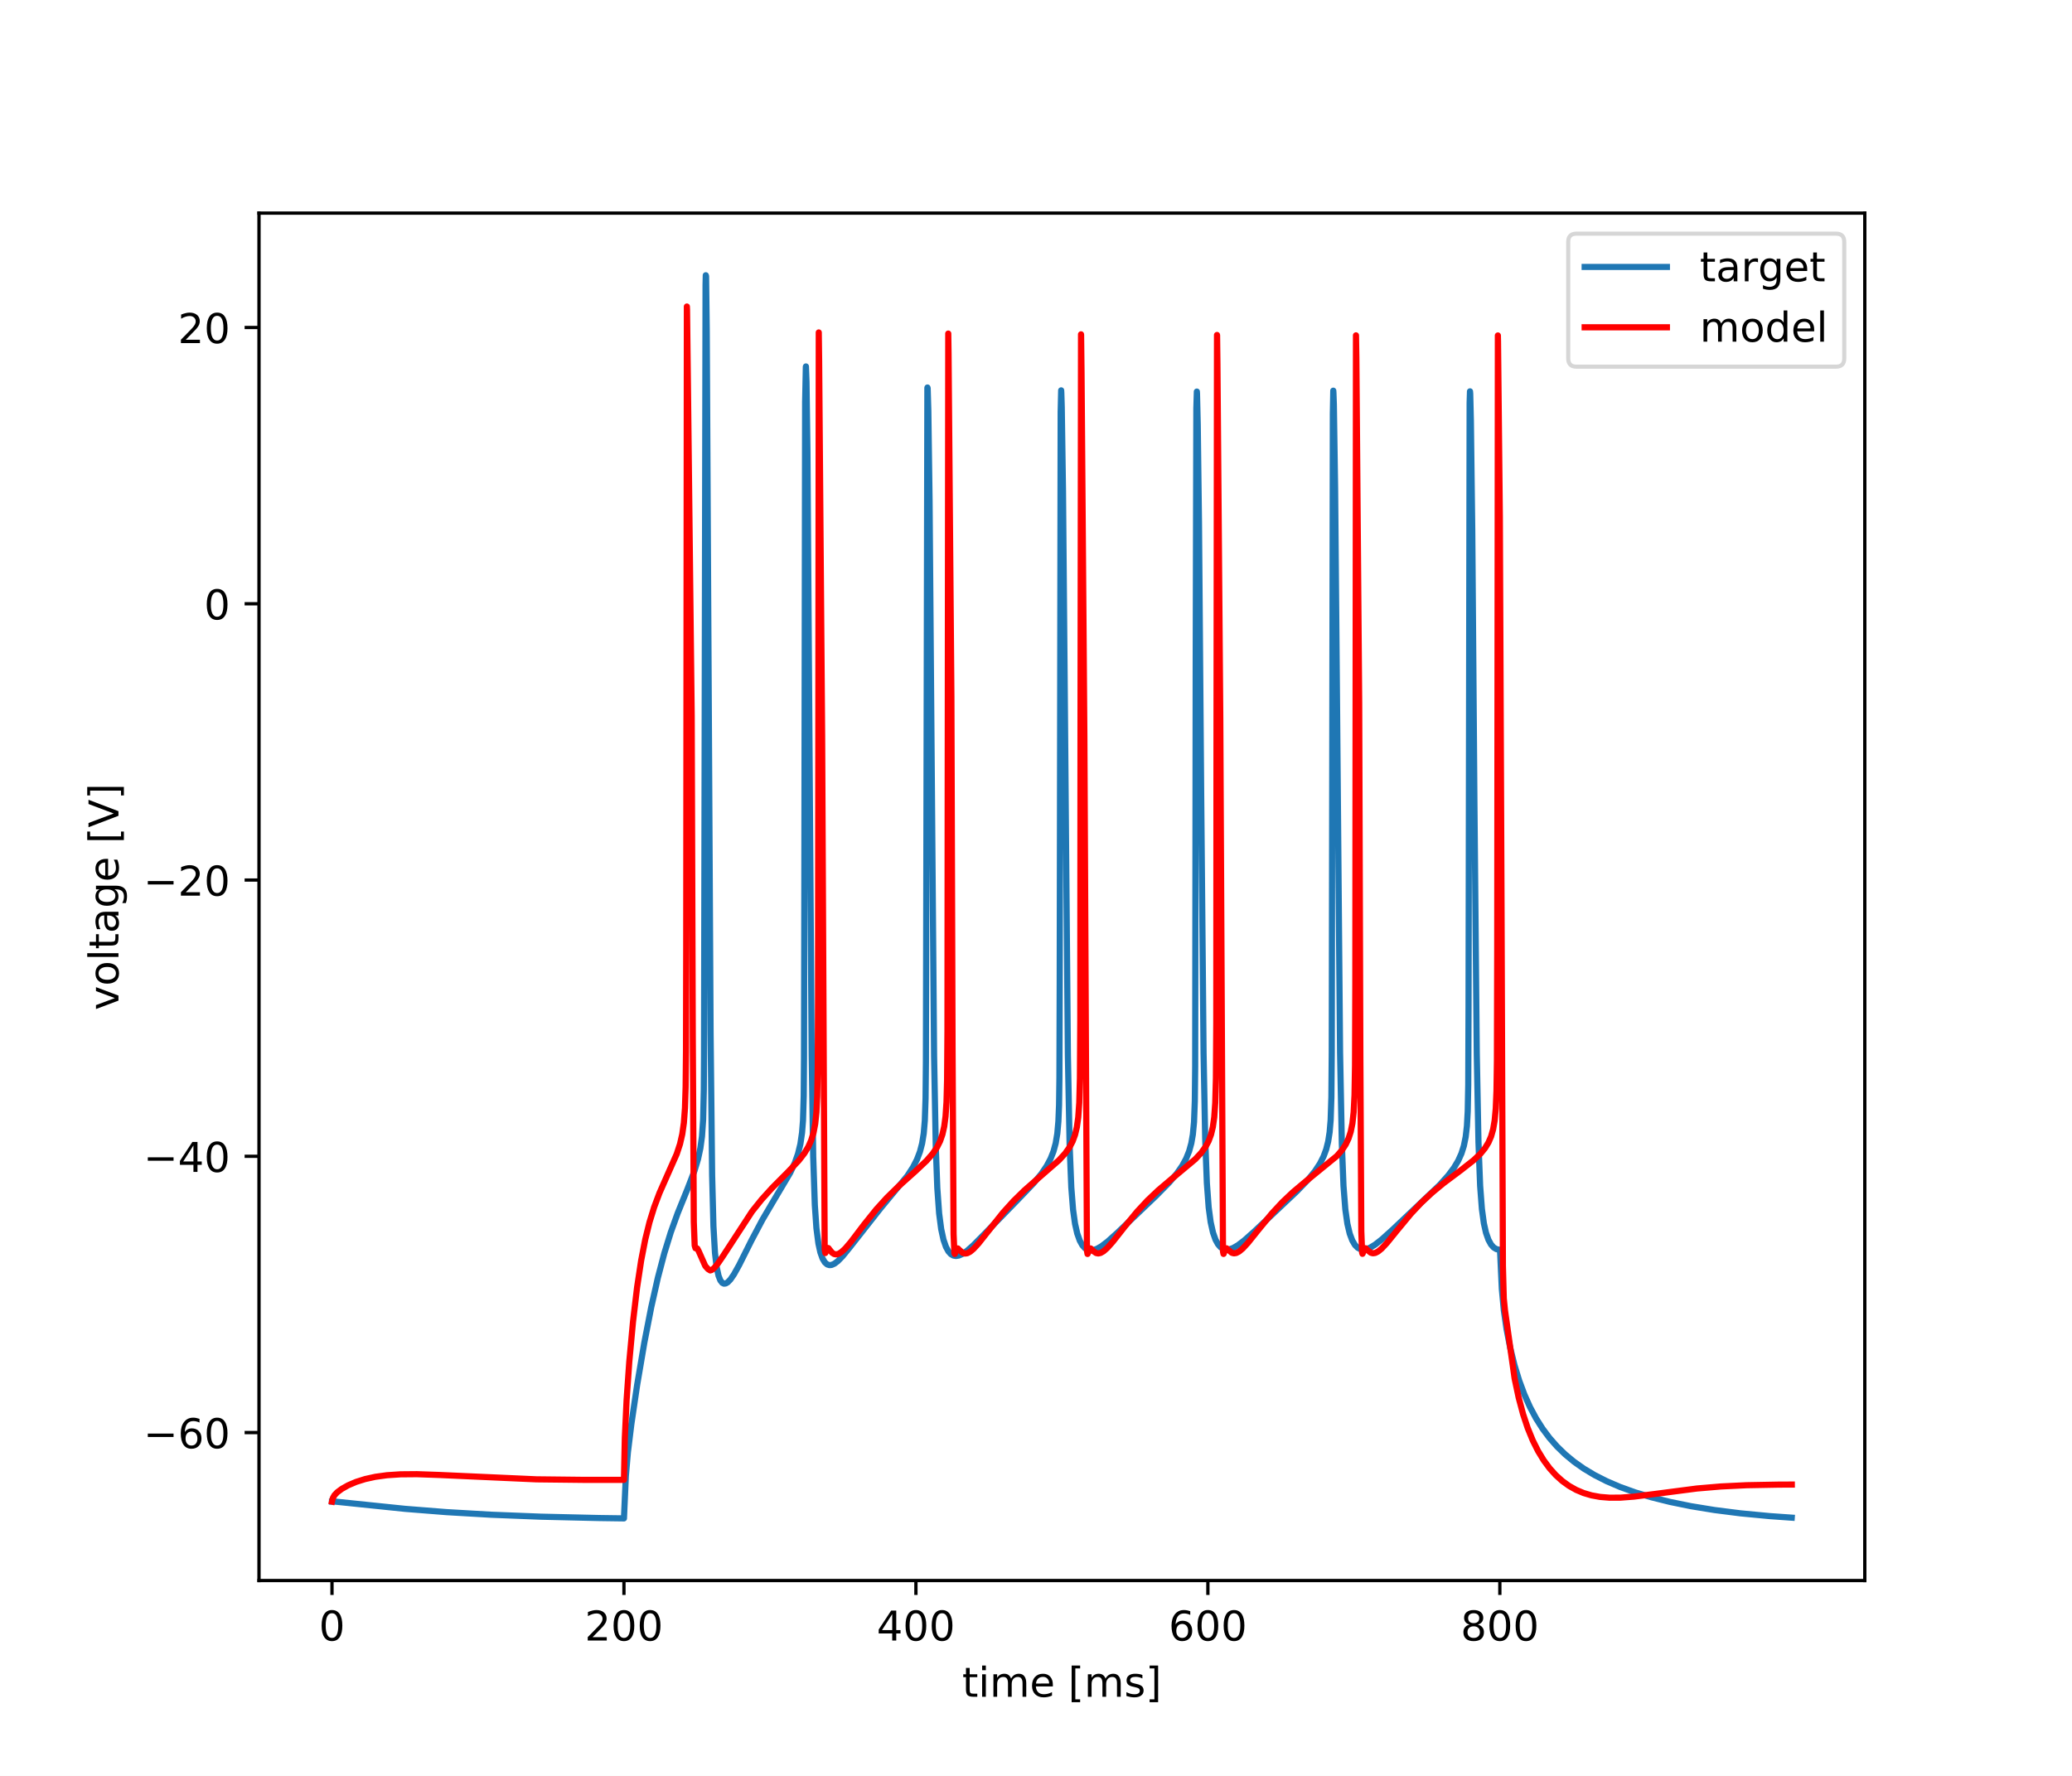
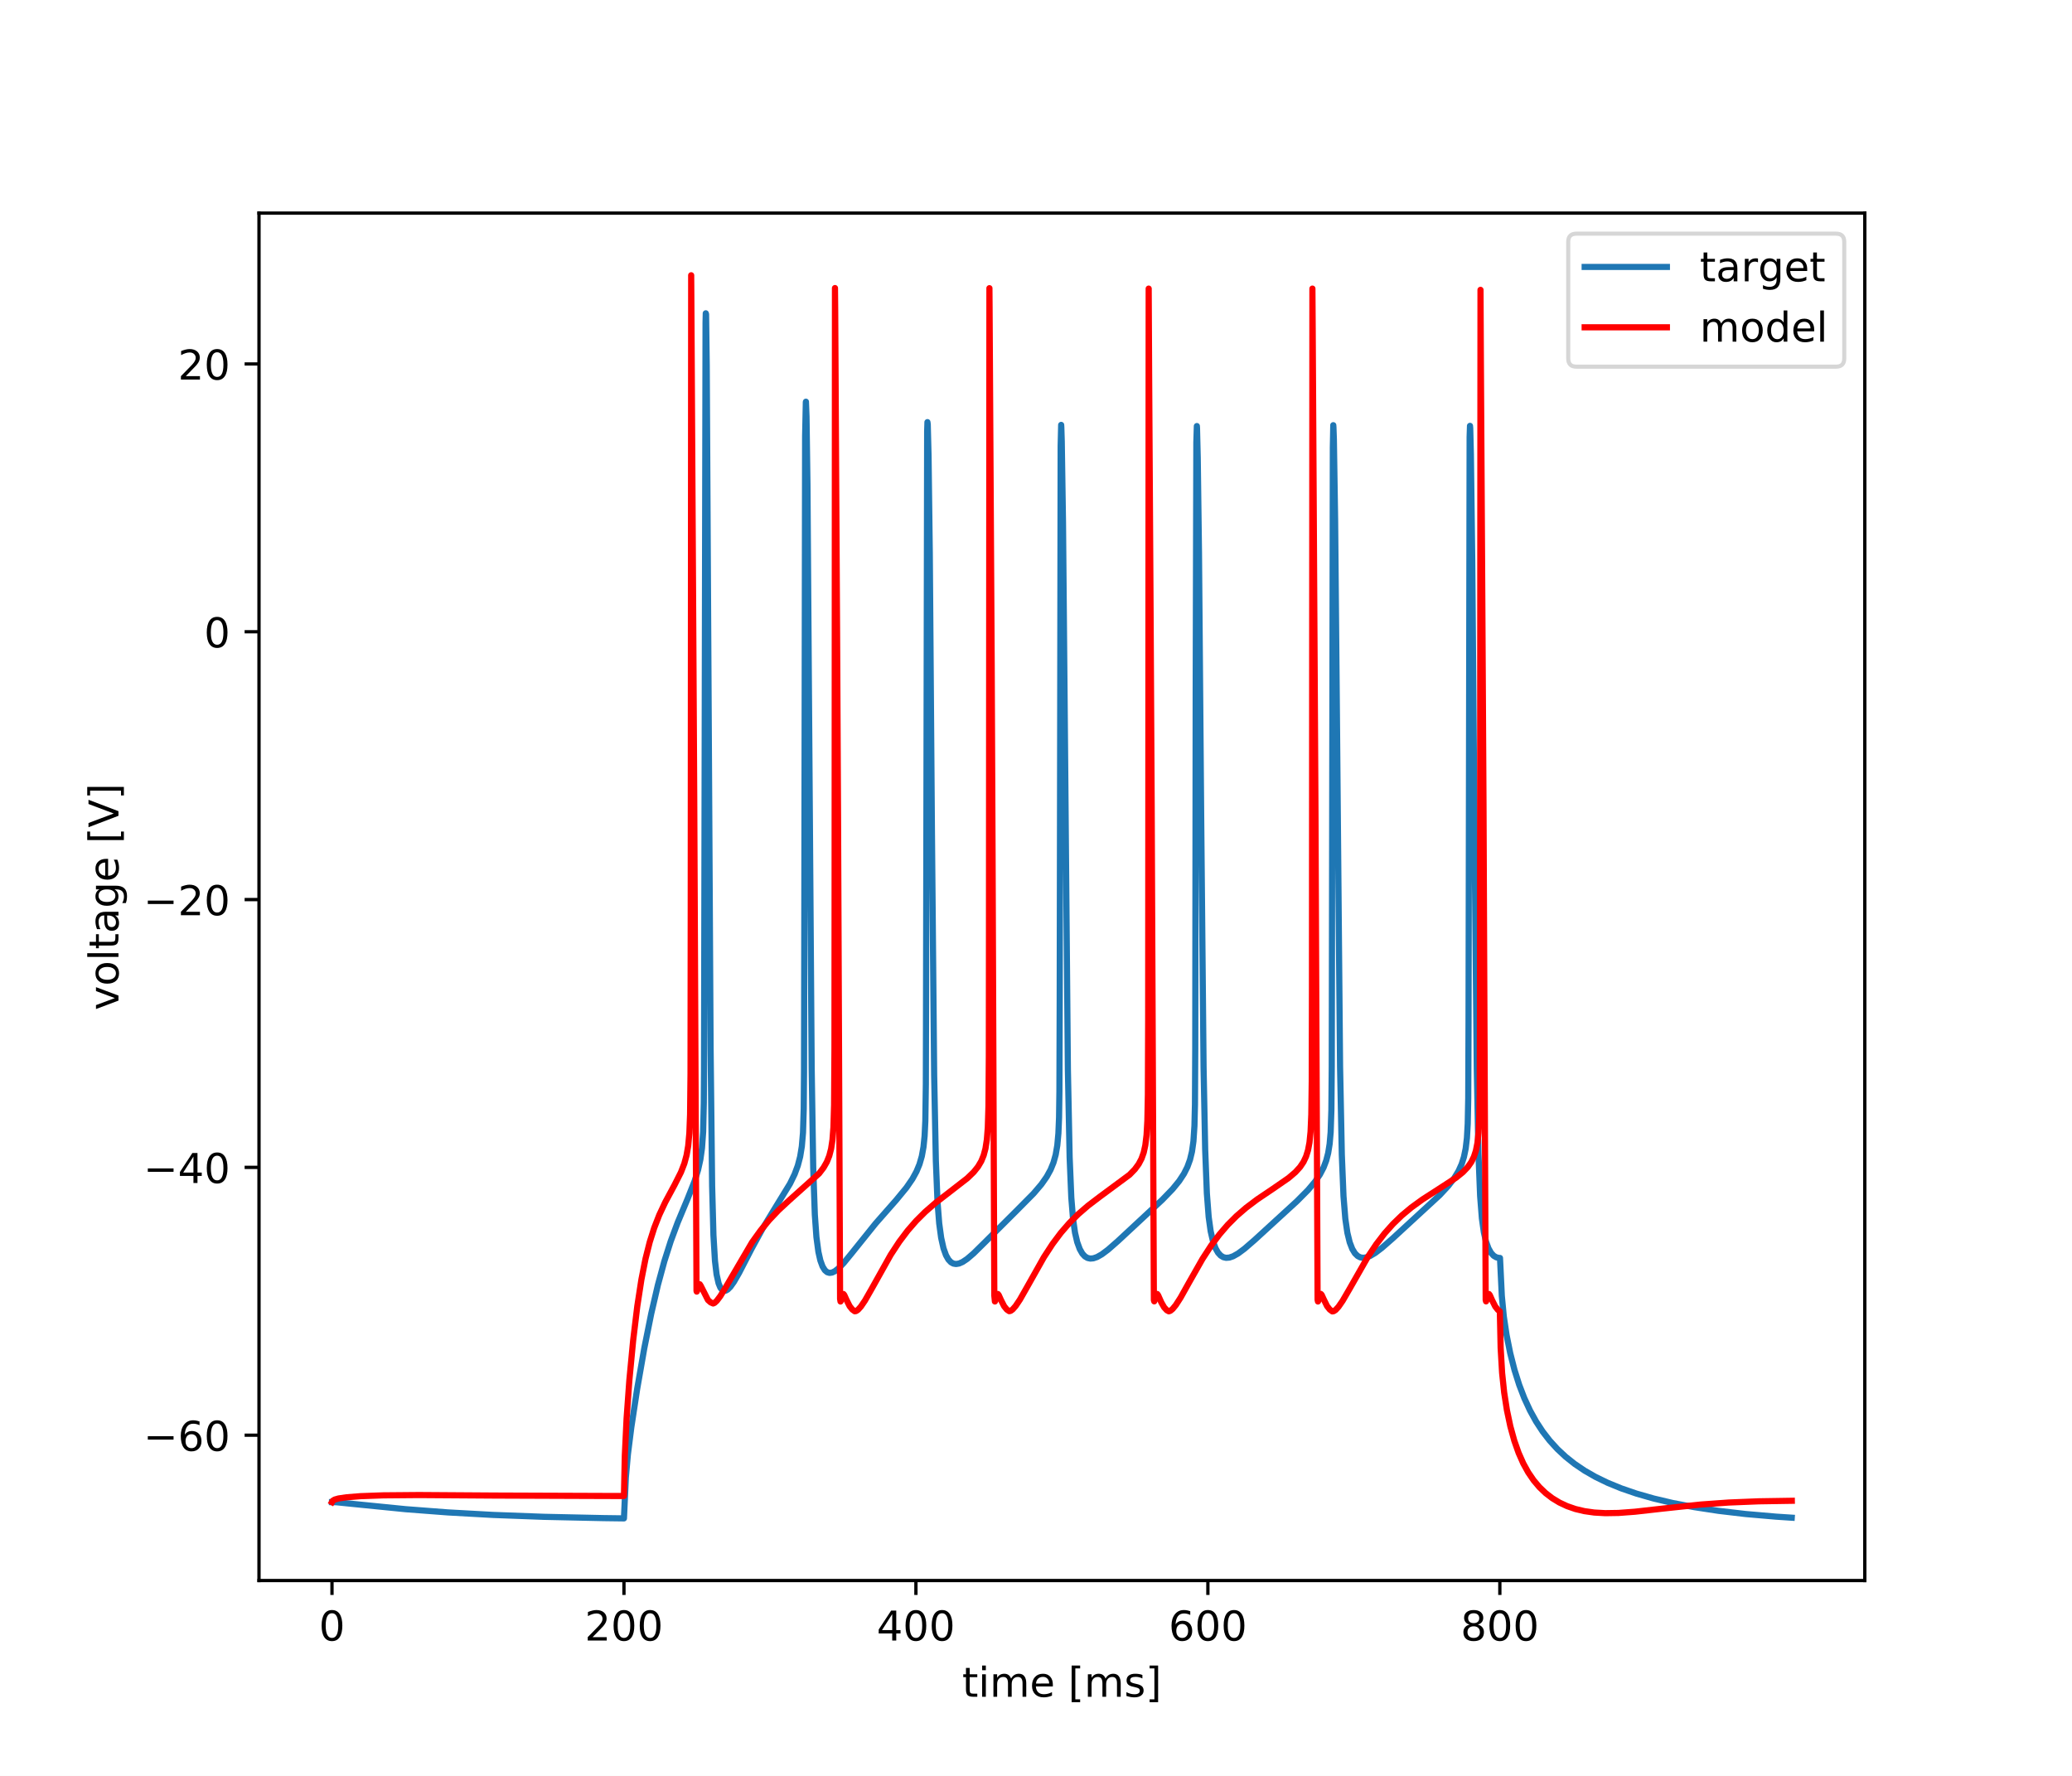
<svg xmlns="http://www.w3.org/2000/svg" xmlns:xlink="http://www.w3.org/1999/xlink" height="432pt" version="1.1" viewBox="0 0 504 432" width="504pt">
  <defs>
    <style type="text/css">
*{stroke-linecap:butt;stroke-linejoin:round;}
  </style>
  </defs>
  <g id="figure_1">
    <g id="patch_1">
      <path d="M 0 432  L 504 432  L 504 0  L 0 0  z " style="fill:#ffffff;" />
    </g>
    <g id="axes_1">
      <g id="patch_2">
        <path d="M 63 384.48  L 453.6 384.48  L 453.6 51.84  L 63 51.84  z " style="fill:#ffffff;" />
      </g>
      <g id="matplotlib.axis_1">
        <g id="xtick_1">
          <g id="line2d_1">
            <defs>
-               <path d="M 0 0  L 0 3.5  " id="md4577a5043" style="stroke:#000000;stroke-width:0.8;" />
-             </defs>
-             <g>
-               <use style="stroke:#000000;stroke-width:0.8;" x="80.755" xlink:href="#md4577a5043" y="384.48" />
+               <path d="M 0 0  L 0 3.5  " id="mb0342da933" style="stroke:#000000;stroke-width:0.8;" />
+             </defs>
+             <g>
+               <use style="stroke:#000000;stroke-width:0.8;" x="80.755" xlink:href="#mb0342da933" y="384.48" />
            </g>
          </g>
          <g id="text_1">
            <defs>
              <path d="M 31.781 66.406  Q 24.172 66.406 20.328 58.906  Q 16.5 51.422 16.5 36.375  Q 16.5 21.391 20.328 13.891  Q 24.172 6.391 31.781 6.391  Q 39.453 6.391 43.281 13.891  Q 47.125 21.391 47.125 36.375  Q 47.125 51.422 43.281 58.906  Q 39.453 66.406 31.781 66.406  z M 31.781 74.219  Q 44.047 74.219 50.516 64.516  Q 56.984 54.828 56.984 36.375  Q 56.984 17.969 50.516 8.266  Q 44.047 -1.422 31.781 -1.422  Q 19.531 -1.422 13.062 8.266  Q 6.594 17.969 6.594 36.375  Q 6.594 54.828 13.062 64.516  Q 19.531 74.219 31.781 74.219  z " id="DejaVuSans-48" />
            </defs>
            <g transform="translate(77.5733 399.0784)scale(0.1 -0.1)">
              <use xlink:href="#DejaVuSans-48" />
            </g>
          </g>
        </g>
        <g id="xtick_2">
          <g id="line2d_2">
            <g>
-               <use style="stroke:#000000;stroke-width:0.8;" x="151.773" xlink:href="#md4577a5043" y="384.48" />
+               <use style="stroke:#000000;stroke-width:0.8;" x="151.773" xlink:href="#mb0342da933" y="384.48" />
            </g>
          </g>
          <g id="text_2">
            <defs>
              <path d="M 19.188 8.297  L 53.609 8.297  L 53.609 0  L 7.328 0  L 7.328 8.297  Q 12.938 14.109 22.625 23.891  Q 32.328 33.688 34.812 36.531  Q 39.547 41.844 41.422 45.531  Q 43.312 49.219 43.312 52.781  Q 43.312 58.594 39.234 62.25  Q 35.156 65.922 28.609 65.922  Q 23.969 65.922 18.812 64.312  Q 13.672 62.703 7.812 59.422  L 7.812 69.391  Q 13.766 71.781 18.938 73  Q 24.125 74.219 28.422 74.219  Q 39.75 74.219 46.484 68.547  Q 53.219 62.891 53.219 53.422  Q 53.219 48.922 51.531 44.891  Q 49.859 40.875 45.406 35.406  Q 44.188 33.984 37.641 27.219  Q 31.109 20.453 19.188 8.297  z " id="DejaVuSans-50" />
            </defs>
            <g transform="translate(142.229 399.0784)scale(0.1 -0.1)">
              <use xlink:href="#DejaVuSans-50" />
              <use x="63.623" xlink:href="#DejaVuSans-48" />
              <use x="127.246" xlink:href="#DejaVuSans-48" />
            </g>
          </g>
        </g>
        <g id="xtick_3">
          <g id="line2d_3">
            <g>
-               <use style="stroke:#000000;stroke-width:0.8;" x="222.791" xlink:href="#md4577a5043" y="384.48" />
+               <use style="stroke:#000000;stroke-width:0.8;" x="222.791" xlink:href="#mb0342da933" y="384.48" />
            </g>
          </g>
          <g id="text_3">
            <defs>
              <path d="M 37.797 64.312  L 12.891 25.391  L 37.797 25.391  z M 35.203 72.906  L 47.609 72.906  L 47.609 25.391  L 58.016 25.391  L 58.016 17.188  L 47.609 17.188  L 47.609 0  L 37.797 0  L 37.797 17.188  L 4.891 17.188  L 4.891 26.703  z " id="DejaVuSans-52" />
            </defs>
            <g transform="translate(213.2472 399.0784)scale(0.1 -0.1)">
              <use xlink:href="#DejaVuSans-52" />
              <use x="63.623" xlink:href="#DejaVuSans-48" />
              <use x="127.246" xlink:href="#DejaVuSans-48" />
            </g>
          </g>
        </g>
        <g id="xtick_4">
          <g id="line2d_4">
            <g>
-               <use style="stroke:#000000;stroke-width:0.8;" x="293.809" xlink:href="#md4577a5043" y="384.48" />
+               <use style="stroke:#000000;stroke-width:0.8;" x="293.809" xlink:href="#mb0342da933" y="384.48" />
            </g>
          </g>
          <g id="text_4">
            <defs>
              <path d="M 33.016 40.375  Q 26.375 40.375 22.484 35.828  Q 18.609 31.297 18.609 23.391  Q 18.609 15.531 22.484 10.953  Q 26.375 6.391 33.016 6.391  Q 39.656 6.391 43.531 10.953  Q 47.406 15.531 47.406 23.391  Q 47.406 31.297 43.531 35.828  Q 39.656 40.375 33.016 40.375  z M 52.594 71.297  L 52.594 62.312  Q 48.875 64.062 45.094 64.984  Q 41.312 65.922 37.594 65.922  Q 27.828 65.922 22.672 59.328  Q 17.531 52.734 16.797 39.406  Q 19.672 43.656 24.016 45.922  Q 28.375 48.188 33.594 48.188  Q 44.578 48.188 50.953 41.516  Q 57.328 34.859 57.328 23.391  Q 57.328 12.156 50.688 5.359  Q 44.047 -1.422 33.016 -1.422  Q 20.359 -1.422 13.672 8.266  Q 6.984 17.969 6.984 36.375  Q 6.984 53.656 15.188 63.938  Q 23.391 74.219 37.203 74.219  Q 40.922 74.219 44.703 73.484  Q 48.484 72.75 52.594 71.297  z " id="DejaVuSans-54" />
            </defs>
            <g transform="translate(284.2653 399.0784)scale(0.1 -0.1)">
              <use xlink:href="#DejaVuSans-54" />
              <use x="63.623" xlink:href="#DejaVuSans-48" />
              <use x="127.246" xlink:href="#DejaVuSans-48" />
            </g>
          </g>
        </g>
        <g id="xtick_5">
          <g id="line2d_5">
            <g>
-               <use style="stroke:#000000;stroke-width:0.8;" x="364.827" xlink:href="#md4577a5043" y="384.48" />
+               <use style="stroke:#000000;stroke-width:0.8;" x="364.827" xlink:href="#mb0342da933" y="384.48" />
            </g>
          </g>
          <g id="text_5">
            <defs>
              <path d="M 31.781 34.625  Q 24.75 34.625 20.719 30.859  Q 16.703 27.094 16.703 20.516  Q 16.703 13.922 20.719 10.156  Q 24.75 6.391 31.781 6.391  Q 38.812 6.391 42.859 10.172  Q 46.922 13.969 46.922 20.516  Q 46.922 27.094 42.891 30.859  Q 38.875 34.625 31.781 34.625  z M 21.922 38.812  Q 15.578 40.375 12.031 44.719  Q 8.5 49.078 8.5 55.328  Q 8.5 64.062 14.719 69.141  Q 20.953 74.219 31.781 74.219  Q 42.672 74.219 48.875 69.141  Q 55.078 64.062 55.078 55.328  Q 55.078 49.078 51.531 44.719  Q 48 40.375 41.703 38.812  Q 48.828 37.156 52.797 32.312  Q 56.781 27.484 56.781 20.516  Q 56.781 9.906 50.312 4.234  Q 43.844 -1.422 31.781 -1.422  Q 19.734 -1.422 13.25 4.234  Q 6.781 9.906 6.781 20.516  Q 6.781 27.484 10.781 32.312  Q 14.797 37.156 21.922 38.812  z M 18.312 54.391  Q 18.312 48.734 21.844 45.562  Q 25.391 42.391 31.781 42.391  Q 38.141 42.391 41.719 45.562  Q 45.312 48.734 45.312 54.391  Q 45.312 60.062 41.719 63.234  Q 38.141 66.406 31.781 66.406  Q 25.391 66.406 21.844 63.234  Q 18.312 60.062 18.312 54.391  z " id="DejaVuSans-56" />
            </defs>
            <g transform="translate(355.2835 399.0784)scale(0.1 -0.1)">
              <use xlink:href="#DejaVuSans-56" />
              <use x="63.623" xlink:href="#DejaVuSans-48" />
              <use x="127.246" xlink:href="#DejaVuSans-48" />
            </g>
          </g>
        </g>
        <g id="text_6">
          <defs>
            <path d="M 18.312 70.219  L 18.312 54.688  L 36.812 54.688  L 36.812 47.703  L 18.312 47.703  L 18.312 18.016  Q 18.312 11.328 20.141 9.422  Q 21.969 7.516 27.594 7.516  L 36.812 7.516  L 36.812 0  L 27.594 0  Q 17.188 0 13.234 3.875  Q 9.281 7.766 9.281 18.016  L 9.281 47.703  L 2.688 47.703  L 2.688 54.688  L 9.281 54.688  L 9.281 70.219  z " id="DejaVuSans-116" />
            <path d="M 9.422 54.688  L 18.406 54.688  L 18.406 0  L 9.422 0  z M 9.422 75.984  L 18.406 75.984  L 18.406 64.594  L 9.422 64.594  z " id="DejaVuSans-105" />
            <path d="M 52 44.188  Q 55.375 50.25 60.062 53.125  Q 64.75 56 71.094 56  Q 79.641 56 84.281 50.016  Q 88.922 44.047 88.922 33.016  L 88.922 0  L 79.891 0  L 79.891 32.719  Q 79.891 40.578 77.094 44.375  Q 74.312 48.188 68.609 48.188  Q 61.625 48.188 57.562 43.547  Q 53.516 38.922 53.516 30.906  L 53.516 0  L 44.484 0  L 44.484 32.719  Q 44.484 40.625 41.703 44.406  Q 38.922 48.188 33.109 48.188  Q 26.219 48.188 22.156 43.531  Q 18.109 38.875 18.109 30.906  L 18.109 0  L 9.078 0  L 9.078 54.688  L 18.109 54.688  L 18.109 46.188  Q 21.188 51.219 25.484 53.609  Q 29.781 56 35.688 56  Q 41.656 56 45.828 52.969  Q 50 49.953 52 44.188  z " id="DejaVuSans-109" />
            <path d="M 56.203 29.594  L 56.203 25.203  L 14.891 25.203  Q 15.484 15.922 20.484 11.062  Q 25.484 6.203 34.422 6.203  Q 39.594 6.203 44.453 7.469  Q 49.312 8.734 54.109 11.281  L 54.109 2.781  Q 49.266 0.734 44.188 -0.344  Q 39.109 -1.422 33.891 -1.422  Q 20.797 -1.422 13.156 6.188  Q 5.516 13.812 5.516 26.812  Q 5.516 40.234 12.766 48.109  Q 20.016 56 32.328 56  Q 43.359 56 49.781 48.891  Q 56.203 41.797 56.203 29.594  z M 47.219 32.234  Q 47.125 39.594 43.094 43.984  Q 39.062 48.391 32.422 48.391  Q 24.906 48.391 20.391 44.141  Q 15.875 39.891 15.188 32.172  z " id="DejaVuSans-101" />
            <path id="DejaVuSans-32" />
            <path d="M 8.594 75.984  L 29.297 75.984  L 29.297 69  L 17.578 69  L 17.578 -6.203  L 29.297 -6.203  L 29.297 -13.188  L 8.594 -13.188  z " id="DejaVuSans-91" />
            <path d="M 44.281 53.078  L 44.281 44.578  Q 40.484 46.531 36.375 47.5  Q 32.281 48.484 27.875 48.484  Q 21.188 48.484 17.844 46.438  Q 14.5 44.391 14.5 40.281  Q 14.5 37.156 16.891 35.375  Q 19.281 33.594 26.516 31.984  L 29.594 31.297  Q 39.156 29.25 43.188 25.516  Q 47.219 21.781 47.219 15.094  Q 47.219 7.469 41.188 3.016  Q 35.156 -1.422 24.609 -1.422  Q 20.219 -1.422 15.453 -0.562  Q 10.688 0.297 5.422 2  L 5.422 11.281  Q 10.406 8.688 15.234 7.391  Q 20.062 6.109 24.812 6.109  Q 31.156 6.109 34.562 8.281  Q 37.984 10.453 37.984 14.406  Q 37.984 18.062 35.516 20.016  Q 33.062 21.969 24.703 23.781  L 21.578 24.516  Q 13.234 26.266 9.516 29.906  Q 5.812 33.547 5.812 39.891  Q 5.812 47.609 11.281 51.797  Q 16.75 56 26.812 56  Q 31.781 56 36.172 55.266  Q 40.578 54.547 44.281 53.078  z " id="DejaVuSans-115" />
            <path d="M 30.422 75.984  L 30.422 -13.188  L 9.719 -13.188  L 9.719 -6.203  L 21.391 -6.203  L 21.391 69  L 9.719 69  L 9.719 75.984  z " id="DejaVuSans-93" />
          </defs>
          <g transform="translate(234.0383 412.7566)scale(0.1 -0.1)">
            <use xlink:href="#DejaVuSans-116" />
            <use x="39.209" xlink:href="#DejaVuSans-105" />
            <use x="66.992" xlink:href="#DejaVuSans-109" />
            <use x="164.404" xlink:href="#DejaVuSans-101" />
            <use x="225.928" xlink:href="#DejaVuSans-32" />
            <use x="257.715" xlink:href="#DejaVuSans-91" />
            <use x="296.729" xlink:href="#DejaVuSans-109" />
            <use x="394.141" xlink:href="#DejaVuSans-115" />
            <use x="446.24" xlink:href="#DejaVuSans-93" />
          </g>
        </g>
      </g>
      <g id="matplotlib.axis_2">
        <g id="ytick_1">
          <g id="line2d_6">
            <defs>
-               <path d="M 0 0  L -3.5 0  " id="m471e39fe13" style="stroke:#000000;stroke-width:0.8;" />
-             </defs>
-             <g>
-               <use style="stroke:#000000;stroke-width:0.8;" x="63" xlink:href="#m471e39fe13" y="348.483" />
+               <path d="M 0 0  L -3.5 0  " id="me2489b9001" style="stroke:#000000;stroke-width:0.8;" />
+             </defs>
+             <g>
+               <use style="stroke:#000000;stroke-width:0.8;" x="63" xlink:href="#me2489b9001" y="349.122" />
            </g>
          </g>
          <g id="text_7">
            <defs>
              <path d="M 10.594 35.5  L 73.188 35.5  L 73.188 27.203  L 10.594 27.203  z " id="DejaVuSans-8722" />
            </defs>
-             <g transform="translate(34.89531 352.2824)scale(0.1 -0.1)">
+             <g transform="translate(34.89531 352.9213)scale(0.1 -0.1)">
              <use xlink:href="#DejaVuSans-8722" />
              <use x="83.789" xlink:href="#DejaVuSans-54" />
              <use x="147.412" xlink:href="#DejaVuSans-48" />
            </g>
          </g>
        </g>
        <g id="ytick_2">
          <g id="line2d_7">
            <g>
-               <use style="stroke:#000000;stroke-width:0.8;" x="63" xlink:href="#m471e39fe13" y="281.279" />
+               <use style="stroke:#000000;stroke-width:0.8;" x="63" xlink:href="#me2489b9001" y="283.975" />
            </g>
          </g>
          <g id="text_8">
-             <g transform="translate(34.89531 285.0786)scale(0.1 -0.1)">
+             <g transform="translate(34.89531 287.7742)scale(0.1 -0.1)">
              <use xlink:href="#DejaVuSans-8722" />
              <use x="83.789" xlink:href="#DejaVuSans-52" />
              <use x="147.412" xlink:href="#DejaVuSans-48" />
            </g>
          </g>
        </g>
        <g id="ytick_3">
          <g id="line2d_8">
            <g>
-               <use style="stroke:#000000;stroke-width:0.8;" x="63" xlink:href="#m471e39fe13" y="214.076" />
+               <use style="stroke:#000000;stroke-width:0.8;" x="63" xlink:href="#me2489b9001" y="218.828" />
            </g>
          </g>
          <g id="text_9">
-             <g transform="translate(34.89531 217.8748)scale(0.1 -0.1)">
+             <g transform="translate(34.89531 222.627)scale(0.1 -0.1)">
              <use xlink:href="#DejaVuSans-8722" />
              <use x="83.789" xlink:href="#DejaVuSans-50" />
              <use x="147.412" xlink:href="#DejaVuSans-48" />
            </g>
          </g>
        </g>
        <g id="ytick_4">
          <g id="line2d_9">
            <g>
-               <use style="stroke:#000000;stroke-width:0.8;" x="63" xlink:href="#m471e39fe13" y="146.872" />
+               <use style="stroke:#000000;stroke-width:0.8;" x="63" xlink:href="#me2489b9001" y="153.681" />
            </g>
          </g>
          <g id="text_10">
-             <g transform="translate(49.6375 150.6709)scale(0.1 -0.1)">
+             <g transform="translate(49.6375 157.4798)scale(0.1 -0.1)">
              <use xlink:href="#DejaVuSans-48" />
            </g>
          </g>
        </g>
        <g id="ytick_5">
          <g id="line2d_10">
            <g>
-               <use style="stroke:#000000;stroke-width:0.8;" x="63" xlink:href="#m471e39fe13" y="79.668" />
+               <use style="stroke:#000000;stroke-width:0.8;" x="63" xlink:href="#me2489b9001" y="88.533" />
            </g>
          </g>
          <g id="text_11">
-             <g transform="translate(43.275 83.46712)scale(0.1 -0.1)">
+             <g transform="translate(43.275 92.33266)scale(0.1 -0.1)">
              <use xlink:href="#DejaVuSans-50" />
              <use x="63.623" xlink:href="#DejaVuSans-48" />
            </g>
          </g>
        </g>
        <g id="text_12">
          <defs>
            <path d="M 2.984 54.688  L 12.5 54.688  L 29.594 8.797  L 46.688 54.688  L 56.203 54.688  L 35.688 0  L 23.484 0  z " id="DejaVuSans-118" />
            <path d="M 30.609 48.391  Q 23.391 48.391 19.188 42.75  Q 14.984 37.109 14.984 27.297  Q 14.984 17.484 19.156 11.844  Q 23.344 6.203 30.609 6.203  Q 37.797 6.203 41.984 11.859  Q 46.188 17.531 46.188 27.297  Q 46.188 37.016 41.984 42.703  Q 37.797 48.391 30.609 48.391  z M 30.609 56  Q 42.328 56 49.016 48.375  Q 55.719 40.766 55.719 27.297  Q 55.719 13.875 49.016 6.219  Q 42.328 -1.422 30.609 -1.422  Q 18.844 -1.422 12.172 6.219  Q 5.516 13.875 5.516 27.297  Q 5.516 40.766 12.172 48.375  Q 18.844 56 30.609 56  z " id="DejaVuSans-111" />
            <path d="M 9.422 75.984  L 18.406 75.984  L 18.406 0  L 9.422 0  z " id="DejaVuSans-108" />
            <path d="M 34.281 27.484  Q 23.391 27.484 19.188 25  Q 14.984 22.516 14.984 16.5  Q 14.984 11.719 18.141 8.906  Q 21.297 6.109 26.703 6.109  Q 34.188 6.109 38.703 11.406  Q 43.219 16.703 43.219 25.484  L 43.219 27.484  z M 52.203 31.203  L 52.203 0  L 43.219 0  L 43.219 8.297  Q 40.141 3.328 35.547 0.953  Q 30.953 -1.422 24.312 -1.422  Q 15.922 -1.422 10.953 3.297  Q 6 8.016 6 15.922  Q 6 25.141 12.172 29.828  Q 18.359 34.516 30.609 34.516  L 43.219 34.516  L 43.219 35.406  Q 43.219 41.609 39.141 45  Q 35.062 48.391 27.688 48.391  Q 23 48.391 18.547 47.266  Q 14.109 46.141 10.016 43.891  L 10.016 52.203  Q 14.938 54.109 19.578 55.047  Q 24.219 56 28.609 56  Q 40.484 56 46.344 49.844  Q 52.203 43.703 52.203 31.203  z " id="DejaVuSans-97" />
            <path d="M 45.406 27.984  Q 45.406 37.75 41.375 43.109  Q 37.359 48.484 30.078 48.484  Q 22.859 48.484 18.828 43.109  Q 14.797 37.75 14.797 27.984  Q 14.797 18.266 18.828 12.891  Q 22.859 7.516 30.078 7.516  Q 37.359 7.516 41.375 12.891  Q 45.406 18.266 45.406 27.984  z M 54.391 6.781  Q 54.391 -7.172 48.188 -13.984  Q 42 -20.797 29.203 -20.797  Q 24.469 -20.797 20.266 -20.094  Q 16.062 -19.391 12.109 -17.922  L 12.109 -9.188  Q 16.062 -11.328 19.922 -12.344  Q 23.781 -13.375 27.781 -13.375  Q 36.625 -13.375 41.016 -8.766  Q 45.406 -4.156 45.406 5.172  L 45.406 9.625  Q 42.625 4.781 38.281 2.391  Q 33.938 0 27.875 0  Q 17.828 0 11.672 7.656  Q 5.516 15.328 5.516 27.984  Q 5.516 40.672 11.672 48.328  Q 17.828 56 27.875 56  Q 33.938 56 38.281 53.609  Q 42.625 51.219 45.406 46.391  L 45.406 54.688  L 54.391 54.688  z " id="DejaVuSans-103" />
            <path d="M 28.609 0  L 0.781 72.906  L 11.078 72.906  L 34.188 11.531  L 57.328 72.906  L 67.578 72.906  L 39.797 0  z " id="DejaVuSans-86" />
          </defs>
          <g transform="translate(28.81563 245.7537)rotate(-90)scale(0.1 -0.1)">
            <use xlink:href="#DejaVuSans-118" />
            <use x="59.18" xlink:href="#DejaVuSans-111" />
            <use x="120.361" xlink:href="#DejaVuSans-108" />
            <use x="148.145" xlink:href="#DejaVuSans-116" />
            <use x="187.354" xlink:href="#DejaVuSans-97" />
            <use x="248.633" xlink:href="#DejaVuSans-103" />
            <use x="312.109" xlink:href="#DejaVuSans-101" />
            <use x="373.633" xlink:href="#DejaVuSans-32" />
            <use x="405.42" xlink:href="#DejaVuSans-91" />
            <use x="444.434" xlink:href="#DejaVuSans-86" />
            <use x="512.842" xlink:href="#DejaVuSans-93" />
          </g>
        </g>
      </g>
      <g id="line2d_11">
-         <path clip-path="url(#p3877340807)" d="M 80.755 365.284  L 81.696 365.296  L 85.708 365.715  L 98.527 367.04  L 108.611 367.839  L 119.442 368.47  L 131.533 368.946  L 145.701 369.275  L 151.773 369.36  L 151.862 367.335  L 152.234 359.084  L 152.731 353.309  L 153.566 346.486  L 154.986 336.872  L 156.726 326.629  L 158.413 317.968  L 160.029 310.794  L 161.591 304.86  L 163.153 299.805  L 164.84 295.12  L 167.237 289.204  L 168.941 284.765  L 169.794 281.935  L 170.362 279.297  L 170.752 276.439  L 171.036 272.334  L 171.196 265.096  L 171.249 257.049  L 171.622 69.305  L 171.676 66.96  L 171.747 67.201  L 171.906 80.054  L 172.19 132.832  L 172.847 251.33  L 173.22 285.898  L 173.54 298.296  L 173.913 304.76  L 174.303 308.143  L 174.783 310.358  L 175.226 311.474  L 175.688 312.067  L 176.096 312.261  L 176.523 312.217  L 177.02 311.924  L 177.677 311.238  L 178.511 310.027  L 179.772 307.771  L 182.808 301.707  L 185.471 296.68  L 188.134 292.155  L 192.2 285.307  L 193.336 282.872  L 194.117 280.657  L 194.685 278.32  L 195.094 275.522  L 195.325 272.559  L 195.502 266.598  L 195.573 257.35  L 195.626 229.823  L 195.84 97.829  L 196.017 89.184  L 196.035 89.142  L 196.177 92.888  L 196.408 109.991  L 196.745 158.875  L 197.437 256.622  L 197.81 281.395  L 198.201 293.136  L 198.591 298.781  L 199.071 302.484  L 199.55 304.656  L 200.083 306.152  L 200.651 307.098  L 201.219 307.591  L 201.77 307.758  L 202.302 307.701  L 202.977 307.397  L 203.794 306.778  L 204.948 305.597  L 206.705 303.434  L 214.162 293.954  L 220.696 286.069  L 222.081 283.941  L 223.039 282.076  L 223.767 280.17  L 224.3 278.137  L 224.691 275.709  L 224.957 272.568  L 225.135 267.226  L 225.223 258.27  L 225.578 94.387  L 225.596 94.267  L 225.649 94.446  L 225.809 99.933  L 226.111 121.79  L 226.484 168.516  L 227.212 256.928  L 227.62 278.947  L 227.993 288.995  L 228.437 295.164  L 228.934 298.975  L 229.502 301.589  L 230.106 303.33  L 230.692 304.403  L 231.313 305.087  L 231.899 305.422  L 232.538 305.53  L 233.266 305.411  L 234.136 305.021  L 235.237 304.264  L 236.781 302.903  L 239.303 300.346  L 247.399 292.025  L 251.429 287.819  L 253.311 285.54  L 254.607 283.633  L 255.548 281.867  L 256.258 280.065  L 256.791 278.093  L 257.181 275.755  L 257.448 272.75  L 257.608 268.796  L 257.696 262.278  L 257.767 239.074  L 257.998 100.24  L 258.122 94.96  L 258.158 95.57  L 258.264 99.054  L 258.566 119.492  L 258.957 163.94  L 259.756 256.759  L 260.182 278.723  L 260.59 288.878  L 261.016 294.274  L 261.496 297.699  L 262.028 300.045  L 262.65 301.795  L 263.271 302.916  L 263.893 303.613  L 264.532 304.009  L 265.207 304.163  L 265.952 304.099  L 266.84 303.786  L 267.941 303.15  L 269.45 301.998  L 271.722 299.956  L 281.168 290.933  L 284.435 287.619  L 286.281 285.441  L 287.577 283.58  L 288.518 281.854  L 289.246 280.046  L 289.779 278.114  L 290.152 275.972  L 290.436 272.984  L 290.631 267.841  L 290.72 259.426  L 290.844 161.906  L 291.004 99.377  L 291.128 95.254  L 291.164 95.785  L 291.341 103.25  L 291.643 126.954  L 292.176 193.002  L 292.762 256.249  L 293.152 276.838  L 293.561 287.786  L 294.004 293.737  L 294.484 297.295  L 295.052 299.833  L 295.673 301.582  L 296.277 302.679  L 296.916 303.407  L 297.555 303.811  L 298.248 303.978  L 299.029 303.914  L 299.952 303.589  L 301.124 302.911  L 302.669 301.735  L 305.136 299.535  L 315.434 289.806  L 318.151 286.986  L 319.837 284.924  L 321.062 283.07  L 321.95 281.317  L 322.589 279.585  L 323.069 277.681  L 323.424 275.399  L 323.672 272.448  L 323.85 266.9  L 323.939 256.008  L 323.974 235.397  L 324.205 100.626  L 324.311 95.036  L 324.347 95.516  L 324.453 98.539  L 324.755 118.654  L 325.164 164.377  L 325.963 256.069  L 326.389 278.119  L 326.797 288.503  L 327.241 294.177  L 327.738 297.682  L 328.306 300.086  L 328.928 301.747  L 329.584 302.854  L 330.224 303.506  L 330.881 303.859  L 331.555 303.973  L 332.354 303.866  L 333.295 303.496  L 334.485 302.771  L 336.118 301.494  L 338.835 299.041  L 350.18 288.264  L 352.275 285.935  L 353.677 284.061  L 354.707 282.333  L 355.488 280.593  L 356.074 278.74  L 356.518 276.546  L 356.82 273.903  L 357.015 270.328  L 357.14 263.901  L 357.211 244.793  L 357.477 98.052  L 357.566 95.2  L 357.619 95.786  L 357.779 102.344  L 358.116 129.021  L 358.649 195.659  L 359.217 256.499  L 359.625 277.848  L 360.034 288.47  L 360.46 294.078  L 360.939 297.58  L 361.454 299.875  L 362.058 301.595  L 362.679 302.729  L 363.318 303.45  L 363.975 303.854  L 364.65 304.007  L 364.863 304.011  L 364.969 306.222  L 365.307 313.53  L 365.786 318.682  L 366.461 323.331  L 367.348 327.892  L 368.396 332.127  L 369.532 335.84  L 370.775 339.184  L 372.16 342.278  L 373.634 345.034  L 375.214 347.526  L 376.9 349.784  L 378.729 351.867  L 380.735 353.813  L 382.901 355.602  L 385.263 357.265  L 387.89 358.838  L 390.82 360.324  L 394.051 361.709  L 397.655 363.009  L 401.686 364.224  L 406.231 365.358  L 411.326 366.397  L 417.043 367.329  L 423.382 368.134  L 430.466 368.807  L 435.828 369.187  L 435.828 369.187  " style="fill:none;stroke:#1f77b4;stroke-linecap:square;stroke-width:1.5;" />
+         <path clip-path="url(#pfefc0e86ce)" d="M 80.755 365.409  L 81.713 365.422  L 85.815 365.838  L 98.651 367.122  L 108.913 367.906  L 119.939 368.52  L 132.296 368.981  L 146.837 369.295  L 151.773 369.36  L 151.862 367.397  L 152.234 359.399  L 152.731 353.8  L 153.566 347.186  L 154.986 337.866  L 156.726 327.937  L 158.413 319.541  L 160.029 312.586  L 161.591 306.834  L 163.153 301.933  L 164.84 297.392  L 167.237 291.658  L 168.941 287.353  L 169.794 284.611  L 170.362 282.054  L 170.752 279.283  L 171.036 275.303  L 171.196 268.287  L 171.249 260.486  L 171.622 78.488  L 171.676 76.214  L 171.747 76.449  L 171.906 88.908  L 172.19 140.071  L 172.847 254.942  L 173.22 288.453  L 173.54 300.471  L 173.913 306.737  L 174.303 310.016  L 174.783 312.163  L 175.226 313.245  L 175.688 313.82  L 176.096 314.008  L 176.523 313.966  L 177.02 313.681  L 177.677 313.016  L 178.529 311.815  L 179.772 309.656  L 182.825 303.744  L 185.489 298.874  L 188.152 294.49  L 192.164 287.945  L 193.283 285.644  L 194.064 283.543  L 194.632 281.364  L 195.041 278.861  L 195.325 275.521  L 195.502 269.743  L 195.573 260.778  L 195.626 234.093  L 195.84 106.138  L 196.017 97.758  L 196.035 97.718  L 196.177 101.349  L 196.408 117.929  L 196.745 165.317  L 197.437 260.072  L 197.81 284.087  L 198.201 295.469  L 198.591 300.941  L 199.071 304.53  L 199.55 306.636  L 200.083 308.087  L 200.651 309.003  L 201.219 309.482  L 201.787 309.645  L 202.409 309.557  L 203.083 309.229  L 203.989 308.52  L 205.232 307.231  L 207.238 304.777  L 213.008 297.597  L 218.015 291.906  L 220.483 288.903  L 221.939 286.789  L 222.933 284.974  L 223.661 283.213  L 224.229 281.245  L 224.637 278.986  L 224.904 276.339  L 225.081 272.691  L 225.206 263.707  L 225.241 250.591  L 225.525 104.968  L 225.596 102.686  L 225.667 103.221  L 225.862 110.914  L 226.164 134.579  L 226.679 201.621  L 227.23 261.613  L 227.638 282.365  L 228.046 292.389  L 228.455 297.603  L 228.934 301.129  L 229.502 303.663  L 230.106 305.351  L 230.692 306.391  L 231.313 307.054  L 231.899 307.378  L 232.556 307.484  L 233.302 307.357  L 234.154 306.98  L 235.255 306.243  L 236.835 304.887  L 239.498 302.26  L 247.097 294.686  L 251.411 290.333  L 253.311 288.105  L 254.607 286.257  L 255.548 284.544  L 256.258 282.797  L 256.791 280.886  L 257.181 278.62  L 257.448 275.706  L 257.608 271.874  L 257.696 265.555  L 257.767 243.061  L 257.998 108.476  L 258.122 103.358  L 258.158 103.949  L 258.264 107.326  L 258.566 127.139  L 258.957 170.226  L 259.756 260.205  L 260.182 281.497  L 260.59 291.341  L 261.016 296.571  L 261.496 299.892  L 262.028 302.166  L 262.65 303.863  L 263.271 304.949  L 263.893 305.625  L 264.532 306.009  L 265.207 306.159  L 265.952 306.096  L 266.858 305.784  L 268.012 305.129  L 269.539 303.987  L 271.935 301.886  L 282.712 291.861  L 285.234 289.25  L 286.832 287.291  L 287.986 285.533  L 288.82 283.876  L 289.459 282.121  L 289.939 280.141  L 290.294 277.637  L 290.542 273.869  L 290.667 268.628  L 290.738 254.954  L 290.844 168.255  L 291.004 107.64  L 291.128 103.643  L 291.164 104.157  L 291.341 111.394  L 291.643 134.372  L 292.176 198.399  L 292.762 259.711  L 293.152 279.67  L 293.561 290.283  L 294.004 296.052  L 294.484 299.5  L 295.052 301.961  L 295.673 303.656  L 296.277 304.72  L 296.916 305.425  L 297.573 305.824  L 298.248 305.979  L 299.047 305.913  L 299.952 305.602  L 301.142 304.933  L 302.704 303.776  L 305.172 301.64  L 315.487 292.19  L 318.168 289.488  L 319.855 287.484  L 321.062 285.71  L 321.95 284.012  L 322.589 282.333  L 323.069 280.487  L 323.424 278.275  L 323.672 275.414  L 323.85 270.036  L 323.939 259.477  L 323.974 239.497  L 324.205 108.851  L 324.311 103.431  L 324.347 103.896  L 324.453 106.827  L 324.755 126.327  L 325.164 170.65  L 325.963 259.536  L 326.389 280.911  L 326.797 290.977  L 327.241 296.477  L 327.738 299.875  L 328.306 302.206  L 328.928 303.816  L 329.584 304.89  L 330.241 305.534  L 330.881 305.863  L 331.573 305.974  L 332.372 305.866  L 333.313 305.503  L 334.503 304.797  L 336.154 303.542  L 338.852 301.177  L 350.215 290.71  L 352.293 288.467  L 353.731 286.594  L 354.778 284.862  L 355.542 283.171  L 356.092 281.446  L 356.518 279.386  L 356.82 276.825  L 357.015 273.359  L 357.14 267.128  L 357.211 248.606  L 357.477 106.355  L 357.566 103.59  L 357.619 104.158  L 357.779 110.515  L 358.116 136.376  L 358.649 200.975  L 359.217 259.953  L 359.625 280.649  L 360.034 290.945  L 360.46 296.382  L 360.939 299.777  L 361.454 302.001  L 362.058 303.669  L 362.679 304.768  L 363.336 305.481  L 363.993 305.866  L 364.65 306.007  L 364.863 306.011  L 364.969 308.155  L 365.307 315.238  L 365.786 320.233  L 366.461 324.739  L 367.348 329.161  L 368.396 333.267  L 369.532 336.866  L 370.775 340.107  L 372.16 343.107  L 373.634 345.778  L 375.231 348.22  L 376.954 350.446  L 378.836 352.51  L 380.842 354.381  L 383.043 356.128  L 385.458 357.757  L 388.121 359.283  L 391.068 360.713  L 394.371 362.064  L 398.064 363.332  L 402.218 364.521  L 406.888 365.623  L 412.125 366.627  L 418.002 367.523  L 424.607 368.299  L 432.01 368.94  L 435.828 369.192  L 435.828 369.192  " style="fill:none;stroke:#1f77b4;stroke-linecap:square;stroke-width:1.5;" />
      </g>
      <g id="line2d_12">
-         <path clip-path="url(#p3877340807)" d="M 80.755 365.284  L 80.95 364.451  L 81.358 363.724  L 82.033 363.007  L 83.134 362.188  L 84.696 361.309  L 86.614 360.49  L 88.815 359.796  L 91.301 359.249  L 94.124 358.861  L 97.391 358.643  L 101.385 358.608  L 106.889 358.801  L 130.485 359.861  L 141.706 359.987  L 151.773 359.988  L 151.986 349.813  L 152.412 340.606  L 153.069 331.255  L 153.974 321.527  L 154.969 313.148  L 155.963 306.597  L 156.957 301.487  L 157.987 297.321  L 159.123 293.642  L 160.419 290.198  L 162.124 286.334  L 164.609 280.718  L 165.408 278.291  L 165.959 275.889  L 166.349 273.124  L 166.616 269.518  L 166.775 264.427  L 166.864 255.8  L 166.917 230.677  L 167.077 74.565  L 167.113 75.306  L 167.343 94.663  L 168.249 174.066  L 168.515 252.059  L 168.764 297.265  L 168.977 302.989  L 169.172 303.644  L 169.439 303.608  L 169.634 303.741  L 169.918 304.279  L 171.551 307.957  L 172.226 308.715  L 172.759 309.04  L 173.114 308.935  L 173.664 308.506  L 174.499 307.538  L 175.795 305.648  L 182.95 294.672  L 185.276 291.775  L 187.832 288.951  L 191.72 285.041  L 194.295 282.31  L 195.662 280.546  L 196.621 278.958  L 197.331 277.359  L 197.881 275.553  L 198.29 273.416  L 198.591 270.565  L 198.787 266.637  L 198.911 259.77  L 198.982 242.436  L 199.16 80.869  L 199.248 87.727  L 199.976 178.793  L 200.598 303.941  L 200.758 304.812  L 200.864 304.614  L 201.326 303.578  L 201.503 303.61  L 201.77 303.965  L 202.373 304.71  L 202.906 305.064  L 203.421 305.143  L 203.989 304.994  L 204.681 304.566  L 205.605 303.712  L 206.972 302.109  L 210.256 297.785  L 213.132 294.212  L 215.689 291.392  L 218.459 288.676  L 222.684 284.896  L 225.401 282.328  L 226.874 280.634  L 227.904 279.116  L 228.668 277.591  L 229.236 275.964  L 229.68 273.995  L 229.999 271.562  L 230.23 268.064  L 230.372 262.764  L 230.461 250.822  L 230.514 196.645  L 230.656 81.145  L 230.727 85.978  L 231.42 169.506  L 231.704 254.724  L 231.952 300.16  L 232.148 304.847  L 232.236 305.043  L 232.272 305.005  L 232.467 304.407  L 232.787 303.702  L 232.982 303.691  L 233.355 304.063  L 234.189 304.785  L 234.722 304.939  L 235.272 304.86  L 235.929 304.527  L 236.781 303.827  L 237.989 302.518  L 240.155 299.779  L 243.972 294.991  L 246.529 292.163  L 249.174 289.572  L 252.37 286.769  L 257.608 282.212  L 259.099 280.576  L 260.129 279.127  L 260.91 277.642  L 261.496 276.046  L 261.94 274.192  L 262.277 271.801  L 262.526 268.263  L 262.685 262.246  L 262.774 248.295  L 262.827 175.379  L 262.952 81.329  L 262.969 81.469  L 263.076 90.722  L 263.768 179.147  L 264.39 304.24  L 264.532 305.037  L 264.55 305.032  L 264.656 304.798  L 265.118 303.68  L 265.313 303.703  L 265.988 304.374  L 266.609 304.812  L 267.142 304.916  L 267.71 304.792  L 268.402 304.398  L 269.326 303.592  L 270.657 302.101  L 273.569 298.408  L 276.605 294.725  L 279.126 292.017  L 281.754 289.525  L 284.896 286.865  L 290.738 281.99  L 292.193 280.427  L 293.223 279.002  L 293.987 277.569  L 294.573 275.993  L 295.016 274.156  L 295.354 271.785  L 295.602 268.279  L 295.762 262.357  L 295.851 248.983  L 295.904 181.246  L 296.028 81.488  L 296.046 81.533  L 296.135 88.639  L 296.827 174.787  L 297.484 304.444  L 297.609 305.028  L 297.644 305.004  L 297.804 304.549  L 298.159 303.692  L 298.354 303.664  L 298.727 304.003  L 299.615 304.749  L 300.147 304.889  L 300.716 304.799  L 301.39 304.449  L 302.278 303.715  L 303.539 302.353  L 305.953 299.345  L 309.38 295.17  L 311.901 292.458  L 314.475 290.018  L 317.405 287.557  L 325.181 281.212  L 326.424 279.78  L 327.33 278.408  L 328.022 276.955  L 328.555 275.306  L 328.963 273.279  L 329.265 270.57  L 329.478 266.366  L 329.602 259.18  L 329.673 239.44  L 329.833 81.578  L 329.922 86.967  L 330.614 171.105  L 330.898 257.189  L 331.129 299.522  L 331.324 304.744  L 331.413 305.004  L 331.466 304.95  L 331.715 304.168  L 331.999 303.644  L 332.177 303.656  L 332.709 304.162  L 333.419 304.732  L 333.952 304.877  L 334.52 304.792  L 335.195 304.45  L 336.083 303.726  L 337.343 302.379  L 339.74 299.423  L 343.184 295.266  L 345.688 292.601  L 348.227 290.223  L 351.067 287.874  L 355.329 284.68  L 358.489 282.201  L 360.105 280.657  L 361.223 279.292  L 362.058 277.927  L 362.697 276.45  L 363.194 274.711  L 363.567 272.549  L 363.833 269.661  L 364.011 265.38  L 364.117 258  L 364.188 230.851  L 364.348 81.607  L 364.383 83.137  L 364.827 125.816  L 365.236 220.508  L 365.573 307.957  L 365.786 315.842  L 366.07 318.712  L 368.414 335.303  L 369.408 340.006  L 370.473 343.993  L 371.61 347.411  L 372.835 350.402  L 374.131 352.99  L 375.498 355.234  L 376.936 357.178  L 378.445 358.851  L 380.025 360.275  L 381.676 361.465  L 383.399 362.434  L 385.209 363.196  L 387.127 363.761  L 389.204 364.139  L 391.512 364.328  L 394.176 364.315  L 397.46 364.066  L 402.343 363.446  L 412.765 362.092  L 418.606 361.595  L 424.873 361.29  L 432.667 361.146  L 435.845 361.133  L 435.845 361.133  " style="fill:none;stroke:#ff0000;stroke-linecap:square;stroke-width:1.5;" />
+         <path clip-path="url(#pfefc0e86ce)" d="M 80.755 365.409  L 80.95 365.071  L 81.411 364.785  L 82.335 364.519  L 84.252 364.232  L 87.697 363.957  L 93.236 363.757  L 101.9 363.683  L 120.294 363.808  L 148.062 363.911  L 151.773 363.913  L 151.986 354.042  L 152.412 345.093  L 153.087 335.751  L 154.01 326.071  L 155.022 317.71  L 156.016 311.266  L 157.01 306.233  L 158.04 302.146  L 159.141 298.675  L 160.366 295.542  L 161.822 292.444  L 164.059 288.285  L 165.639 285.156  L 166.456 283.047  L 167.006 281.021  L 167.397 278.745  L 167.681 275.664  L 167.858 271.107  L 167.965 261.174  L 168.018 220.906  L 168.125 66.96  L 168.16 72.119  L 168.622 151.462  L 168.87 194.553  L 169.421 314.032  L 169.474 314.193  L 169.527 314.123  L 169.794 312.957  L 170.06 312.376  L 170.22 312.414  L 170.451 312.779  L 172.208 316.243  L 172.865 316.821  L 173.469 317.087  L 173.806 316.941  L 174.357 316.429  L 175.209 315.301  L 176.54 313.125  L 182.932 302.208  L 185.009 299.323  L 187.122 296.768  L 189.377 294.392  L 192.005 291.956  L 199.231 285.474  L 200.331 284.039  L 201.13 282.635  L 201.716 281.165  L 202.16 279.459  L 202.497 277.244  L 202.728 274.232  L 202.888 268.776  L 202.977 255.007  L 203.012 216.154  L 203.101 70.072  L 203.154 75.583  L 203.616 154.83  L 203.847 198.574  L 204.344 315.976  L 204.45 316.605  L 204.486 316.566  L 204.646 315.911  L 204.983 314.829  L 205.161 314.781  L 205.374 315.04  L 205.871 316.143  L 206.67 317.739  L 207.309 318.543  L 207.913 318.978  L 208.232 318.932  L 208.712 318.606  L 209.404 317.839  L 210.398 316.376  L 211.996 313.578  L 216.648 305.263  L 218.743 302.067  L 220.767 299.381  L 222.844 296.993  L 225.063 294.783  L 227.585 292.594  L 230.905 290.028  L 235.29 286.622  L 236.835 285.129  L 237.9 283.801  L 238.681 282.479  L 239.267 281.054  L 239.711 279.389  L 240.048 277.221  L 240.279 274.281  L 240.439 269.055  L 240.528 256.869  L 240.563 227.559  L 240.67 70.104  L 240.705 74.661  L 241.22 161.659  L 241.433 207.807  L 241.859 315.159  L 242.001 316.593  L 242.019 316.589  L 242.126 316.261  L 242.552 314.805  L 242.729 314.778  L 242.942 315.048  L 243.475 316.232  L 244.256 317.759  L 244.913 318.565  L 245.481 318.953  L 245.819 318.884  L 246.316 318.529  L 247.044 317.703  L 248.091 316.141  L 249.831 313.084  L 253.915 305.836  L 256.027 302.595  L 258.051 299.893  L 260.093 297.536  L 262.259 295.373  L 264.656 293.298  L 267.55 291.098  L 274.758 285.768  L 276.055 284.432  L 276.978 283.172  L 277.67 281.855  L 278.203 280.351  L 278.593 278.581  L 278.895 276.096  L 279.091 272.613  L 279.215 266.316  L 279.286 248.051  L 279.41 70.205  L 279.517 91.247  L 279.872 149.381  L 280.138 196.47  L 280.671 316.262  L 280.76 316.565  L 280.795 316.505  L 281.026 315.504  L 281.31 314.775  L 281.487 314.777  L 281.718 315.103  L 282.482 316.821  L 283.174 318.026  L 283.831 318.736  L 284.31 318.99  L 284.683 318.864  L 285.234 318.413  L 286.015 317.461  L 287.169 315.666  L 289.299 311.858  L 292.495 306.243  L 294.608 302.988  L 296.614 300.297  L 298.638 297.949  L 300.769 295.817  L 303.095 293.805  L 305.793 291.771  L 309.646 289.177  L 313.428 286.564  L 315.097 285.143  L 316.233 283.894  L 317.068 282.652  L 317.689 281.336  L 318.168 279.797  L 318.523 277.915  L 318.79 275.259  L 318.967 271.143  L 319.074 263.018  L 319.127 240.47  L 319.234 70.206  L 319.305 80.522  L 319.695 147.85  L 319.979 197.87  L 320.494 316.176  L 320.583 316.6  L 320.636 316.518  L 321.275 314.754  L 321.293 314.762  L 321.488 314.987  L 321.95 315.993  L 322.802 317.723  L 323.459 318.559  L 324.081 319.012  L 324.4 318.969  L 324.88 318.652  L 325.572 317.901  L 326.584 316.439  L 328.217 313.63  L 332.709 305.762  L 334.787 302.649  L 336.793 300.038  L 338.817 297.764  L 340.965 295.685  L 343.309 293.731  L 346.007 291.777  L 349.7 289.401  L 354.157 286.501  L 355.861 285.12  L 357.033 283.891  L 357.885 282.677  L 358.524 281.38  L 359.004 279.913  L 359.377 278.038  L 359.643 275.552  L 359.82 271.927  L 359.927 265.914  L 359.998 245.174  L 360.122 70.507  L 360.211 87.861  L 360.566 146.894  L 360.85 195.556  L 361.383 316.233  L 361.472 316.57  L 361.507 316.517  L 361.702 315.684  L 362.004 314.812  L 362.182 314.786  L 362.395 315.06  L 362.928 316.263  L 363.709 317.817  L 364.366 318.645  L 364.827 319.013  L 365.023 327.878  L 365.378 333.977  L 365.875 338.711  L 366.549 343.042  L 367.384 346.986  L 368.343 350.458  L 369.39 353.429  L 370.526 355.991  L 371.734 358.178  L 373.048 360.1  L 374.45 361.761  L 375.959 363.206  L 377.575 364.447  L 379.315 365.505  L 381.179 366.379  L 383.203 367.08  L 385.387 367.598  L 387.784 367.937  L 390.483 368.09  L 393.661 368.04  L 397.691 367.74  L 404.509 366.973  L 413.706 365.991  L 420.488 365.504  L 427.785 365.209  L 435.845 365.08  L 435.845 365.08  " style="fill:none;stroke:#ff0000;stroke-linecap:square;stroke-width:1.5;" />
      </g>
      <g id="patch_3">
        <path d="M 63 384.48  L 63 51.84  " style="fill:none;stroke:#000000;stroke-linecap:square;stroke-linejoin:miter;stroke-width:0.8;" />
      </g>
      <g id="patch_4">
        <path d="M 453.6 384.48  L 453.6 51.84  " style="fill:none;stroke:#000000;stroke-linecap:square;stroke-linejoin:miter;stroke-width:0.8;" />
      </g>
      <g id="patch_5">
        <path d="M 63 384.48  L 453.6 384.48  " style="fill:none;stroke:#000000;stroke-linecap:square;stroke-linejoin:miter;stroke-width:0.8;" />
      </g>
      <g id="patch_6">
        <path d="M 63 51.84  L 453.6 51.84  " style="fill:none;stroke:#000000;stroke-linecap:square;stroke-linejoin:miter;stroke-width:0.8;" />
      </g>
      <g id="legend_1">
        <g id="patch_7">
          <path d="M 383.461 89.196  L 446.6 89.196  Q 448.6 89.196 448.6 87.196  L 448.6 58.84  Q 448.6 56.84 446.6 56.84  L 383.461 56.84  Q 381.461 56.84 381.461 58.84  L 381.461 87.196  Q 381.461 89.196 383.461 89.196  z " style="fill:#ffffff;opacity:0.8;stroke:#cccccc;stroke-linejoin:miter;" />
        </g>
        <g id="line2d_13">
          <path d="M 385.461 64.938  L 405.461 64.938  " style="fill:none;stroke:#1f77b4;stroke-linecap:square;stroke-width:1.5;" />
        </g>
        <g id="line2d_14" />
        <g id="text_13">
          <defs>
            <path d="M 41.109 46.297  Q 39.594 47.172 37.812 47.578  Q 36.031 48 33.891 48  Q 26.266 48 22.188 43.047  Q 18.109 38.094 18.109 28.812  L 18.109 0  L 9.078 0  L 9.078 54.688  L 18.109 54.688  L 18.109 46.188  Q 20.953 51.172 25.484 53.578  Q 30.031 56 36.531 56  Q 37.453 56 38.578 55.875  Q 39.703 55.766 41.062 55.516  z " id="DejaVuSans-114" />
          </defs>
          <g transform="translate(413.4609 68.43844)scale(0.1 -0.1)">
            <use xlink:href="#DejaVuSans-116" />
            <use x="39.209" xlink:href="#DejaVuSans-97" />
            <use x="100.488" xlink:href="#DejaVuSans-114" />
            <use x="141.586" xlink:href="#DejaVuSans-103" />
            <use x="205.062" xlink:href="#DejaVuSans-101" />
            <use x="266.586" xlink:href="#DejaVuSans-116" />
          </g>
        </g>
        <g id="line2d_15">
          <path d="M 385.461 79.617  L 405.461 79.617  " style="fill:none;stroke:#ff0000;stroke-linecap:square;stroke-width:1.5;" />
        </g>
        <g id="line2d_16" />
        <g id="text_14">
          <defs>
            <path d="M 45.406 46.391  L 45.406 75.984  L 54.391 75.984  L 54.391 0  L 45.406 0  L 45.406 8.203  Q 42.578 3.328 38.25 0.953  Q 33.938 -1.422 27.875 -1.422  Q 17.969 -1.422 11.734 6.484  Q 5.516 14.406 5.516 27.297  Q 5.516 40.188 11.734 48.094  Q 17.969 56 27.875 56  Q 33.938 56 38.25 53.625  Q 42.578 51.266 45.406 46.391  z M 14.797 27.297  Q 14.797 17.391 18.875 11.75  Q 22.953 6.109 30.078 6.109  Q 37.203 6.109 41.297 11.75  Q 45.406 17.391 45.406 27.297  Q 45.406 37.203 41.297 42.844  Q 37.203 48.484 30.078 48.484  Q 22.953 48.484 18.875 42.844  Q 14.797 37.203 14.797 27.297  z " id="DejaVuSans-100" />
          </defs>
          <g transform="translate(413.4609 83.11656)scale(0.1 -0.1)">
            <use xlink:href="#DejaVuSans-109" />
            <use x="97.412" xlink:href="#DejaVuSans-111" />
            <use x="158.594" xlink:href="#DejaVuSans-100" />
            <use x="222.07" xlink:href="#DejaVuSans-101" />
            <use x="283.594" xlink:href="#DejaVuSans-108" />
          </g>
        </g>
      </g>
    </g>
  </g>
  <defs>
-     <clipPath id="p3877340807">
+     <clipPath id="pfefc0e86ce">
      <rect height="332.64" width="390.6" x="63" y="51.84" />
    </clipPath>
  </defs>
</svg>
